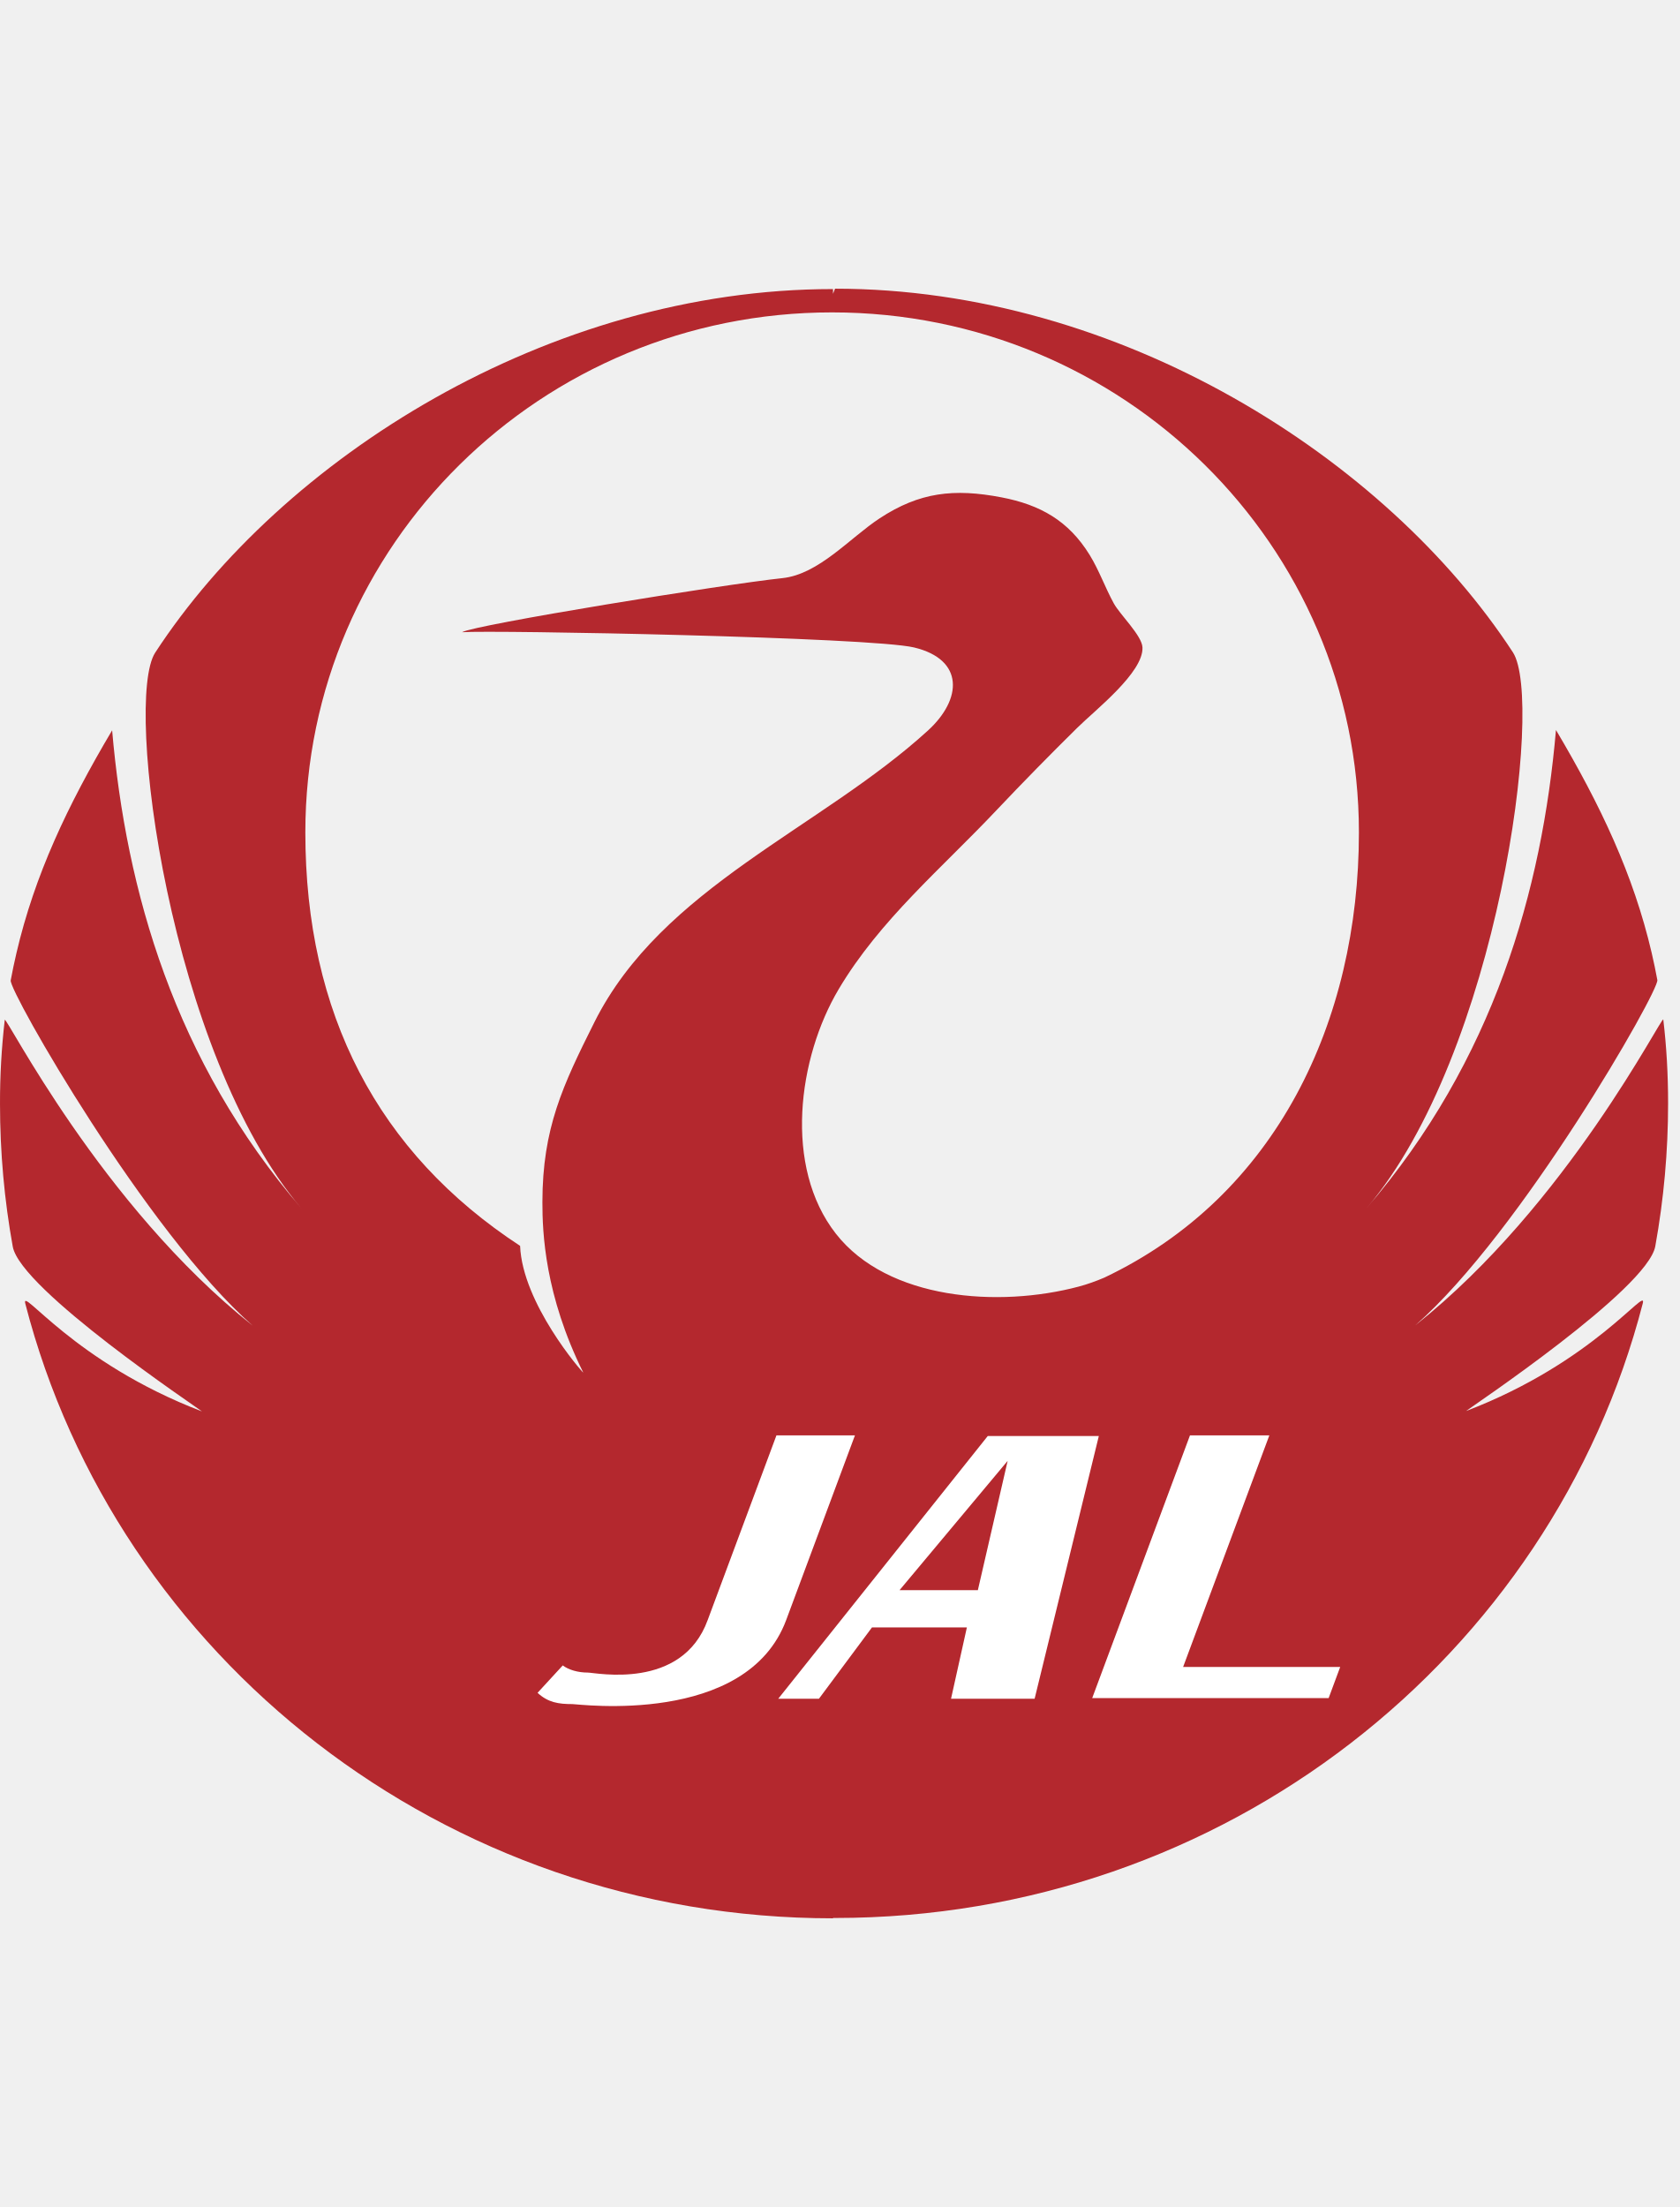
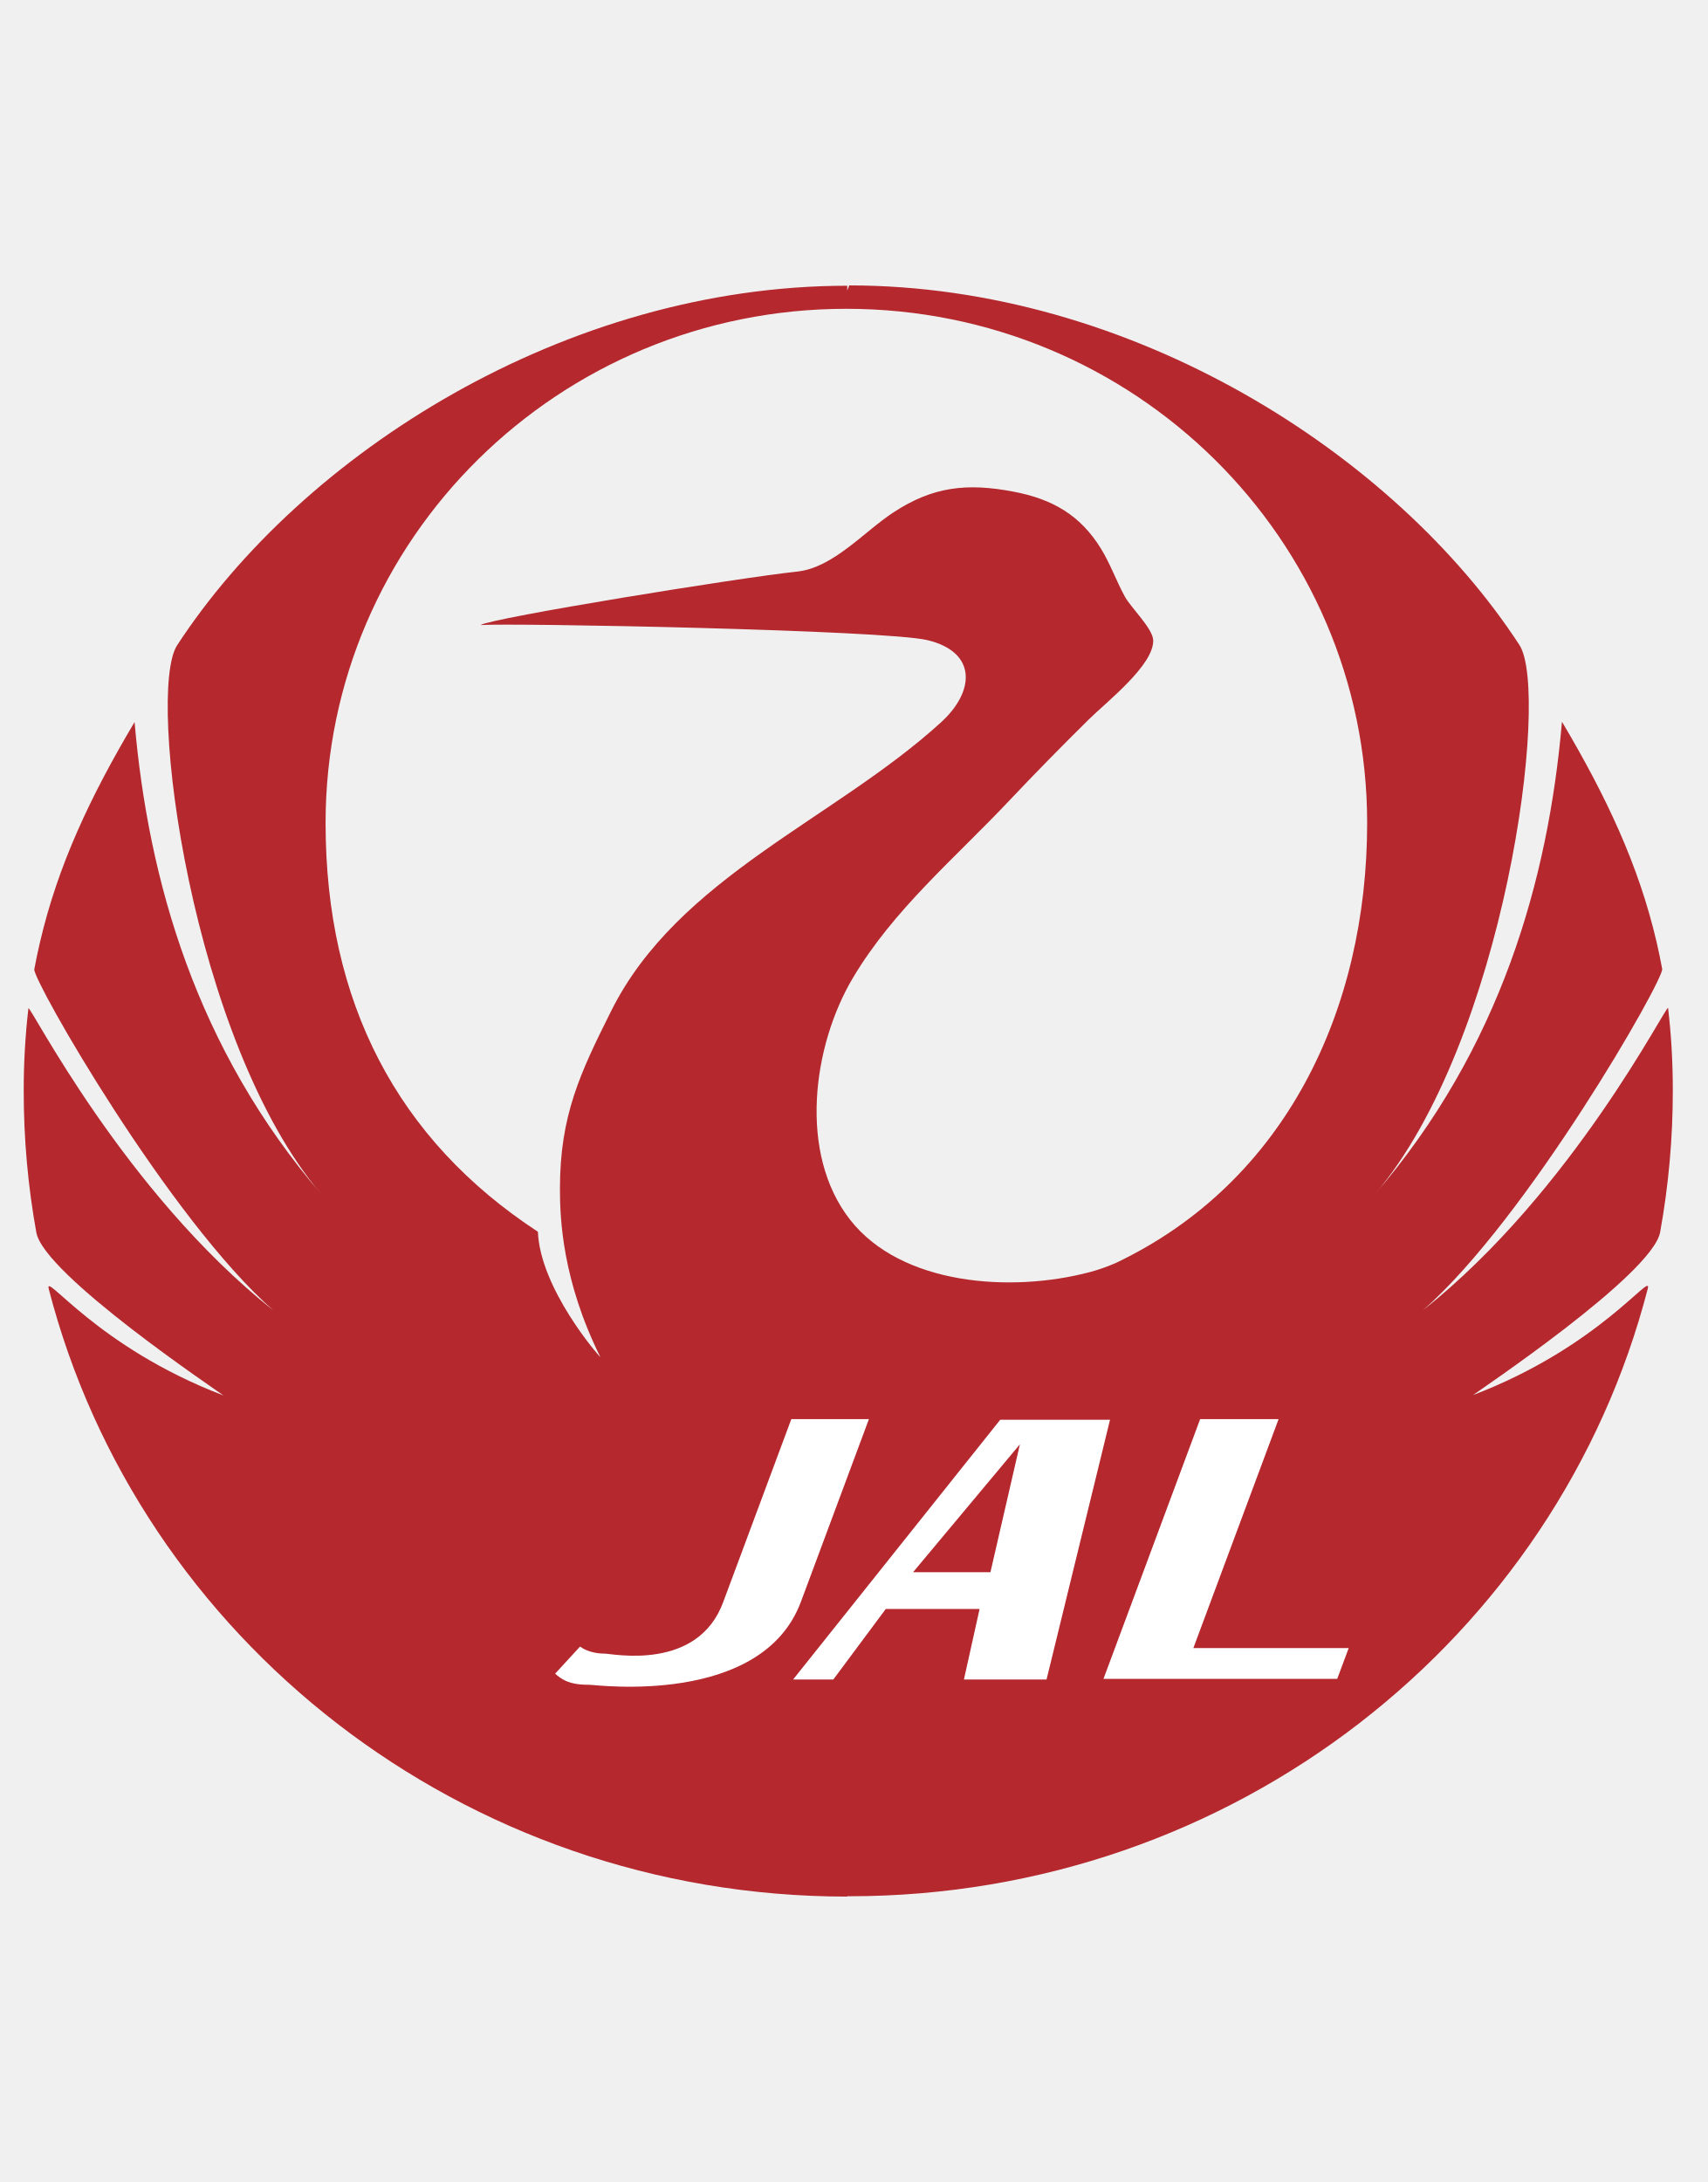
- <svg xmlns="http://www.w3.org/2000/svg" width="35" height="46" viewBox="0 0 35 46" fill="none">
-   <path fill-rule="evenodd" clip-rule="evenodd" d="M34.5 25.976C34.678 24.992 34.767 23.995 34.767 22.997C34.767 22.382 34.733 21.803 34.667 21.251C34.653 21.131 32.671 25.106 29.499 27.623C31.706 25.69 34.584 20.646 34.543 20.427C34.508 20.238 34.469 20.049 34.425 19.861C34.046 18.234 33.362 16.787 32.43 15.215C32.141 18.552 31.132 22.106 28.484 25.18C31.232 21.954 32.188 14.608 31.533 13.597C28.897 9.555 23.347 6.017 17.404 6.017L17.362 6.124V6.025C11.42 6.025 5.87 9.562 3.234 13.604C2.579 14.615 3.535 21.962 6.283 25.187C3.635 22.113 2.626 18.559 2.337 15.222C1.404 16.795 0.721 18.241 0.342 19.868C0.298 20.056 0.258 20.245 0.223 20.434C0.183 20.653 3.061 25.697 5.268 27.631C2.096 25.113 0.113 21.138 0.099 21.258C0.032 21.837 -0.001 22.42 4.71829e-05 23.004C4.71829e-05 24.02 0.091 25.015 0.266 25.983C0.428 26.877 4.115 29.34 4.21 29.418C1.533 28.395 0.427 26.785 0.528 27.174C2.429 34.535 9.245 39.983 17.362 39.983V39.976L17.404 39.976C25.522 39.976 32.338 34.529 34.239 27.167C34.34 26.778 33.234 28.387 30.556 29.41C30.651 29.333 34.338 26.87 34.5 25.976V25.976ZM23.017 26.629C22.841 26.704 22.664 26.768 22.483 26.816C20.818 27.259 18.504 27.097 17.422 25.714C16.327 24.316 16.63 22.048 17.481 20.616C18.34 19.171 19.63 18.096 20.776 16.88C21.325 16.3 21.885 15.729 22.454 15.168C22.824 14.802 23.833 14.018 23.812 13.495C23.802 13.247 23.342 12.811 23.214 12.576C23.028 12.235 22.911 11.893 22.712 11.568C22.27 10.85 21.677 10.521 20.878 10.367C19.88 10.175 19.163 10.26 18.336 10.802C17.714 11.21 17.067 11.97 16.307 12.05C15.106 12.176 9.878 13.024 9.63 13.177C10.275 13.13 18.159 13.28 19.052 13.495C20.102 13.747 20.054 14.575 19.341 15.226C17.099 17.273 13.796 18.491 12.388 21.307C11.729 22.624 11.306 23.515 11.305 25.056C11.304 25.69 11.355 26.992 12.157 28.609C12.12 28.586 10.889 27.167 10.84 25.967C7.873 24.026 6.364 21.125 6.364 17.349C6.364 11.363 11.28 6.511 17.343 6.511C23.407 6.511 28.323 11.363 28.323 17.349C28.323 21.285 26.603 24.926 23.017 26.629V26.629Z" fill="#B4282E" />
-   <path fill-rule="evenodd" clip-rule="evenodd" d="M17.819 29.917L16.386 33.766C15.56 35.984 12.056 35.518 11.932 35.518C11.645 35.518 11.424 35.487 11.204 35.283L11.729 34.712C11.854 34.806 12.049 34.861 12.249 34.861C12.412 34.861 14.213 35.243 14.75 33.766L16.183 29.917H17.819V29.917ZM27.933 34.744L27.692 35.393H22.764L24.802 29.917H26.456L24.659 34.744H27.933V34.744ZM20.587 29.931L16.221 35.406H17.069L18.174 33.92H20.152L19.822 35.406H21.564L22.902 29.931H20.587V29.931ZM18.749 33.143L21.002 30.448L20.381 33.143H18.749V33.143Z" fill="white" />
+ <svg xmlns="http://www.w3.org/2000/svg" width="36" height="46" viewBox="0 0 36 46" fill="none">
+   <path fill-rule="evenodd" clip-rule="evenodd" d="M35 25.975C35.178 24.992 35.267 23.995 35.267 22.997C35.267 22.382 35.233 21.803 35.167 21.251C35.153 21.131 33.171 25.106 29.999 27.623C32.206 25.69 35.084 20.646 35.043 20.427C35.008 20.238 34.969 20.049 34.925 19.86C34.546 18.233 33.862 16.787 32.93 15.215C32.641 18.552 31.632 22.106 28.984 25.18C31.732 21.954 32.688 14.608 32.033 13.597C29.397 9.555 23.847 6.017 17.904 6.017L17.862 6.124V6.024C11.92 6.024 6.37 9.562 3.734 13.604C3.079 14.615 4.035 21.962 6.783 25.187C4.135 22.113 3.126 18.559 2.837 15.222C1.904 16.794 1.221 18.24 0.842 19.868C0.798 20.056 0.758 20.244 0.723 20.434C0.683 20.653 3.561 25.697 5.768 27.63C2.596 25.113 0.613 21.138 0.599 21.258C0.532 21.837 0.499 22.42 0.5 23.004C0.5 24.02 0.591 25.015 0.766 25.983C0.928 26.877 4.615 29.34 4.71 29.418C2.033 28.395 0.927 26.785 1.028 27.174C2.929 34.535 9.745 39.983 17.862 39.983V39.975L17.904 39.976C26.022 39.976 32.838 34.528 34.739 27.167C34.84 26.778 33.734 28.387 31.056 29.41C31.151 29.333 34.838 26.87 35 25.975ZM23.517 26.629C23.341 26.704 23.164 26.768 22.983 26.816C21.318 27.259 19.004 27.096 17.922 25.714C16.827 24.316 17.13 22.048 17.981 20.616C18.84 19.171 20.13 18.096 21.276 16.88C21.825 16.299 22.385 15.729 22.954 15.167C23.324 14.802 24.333 14.017 24.312 13.495C24.302 13.247 23.842 12.811 23.714 12.576C23.528 12.235 23.411 11.893 23.212 11.568C22.77 10.85 22.177 10.521 21.378 10.367C20.38 10.175 19.663 10.26 18.836 10.802C18.214 11.209 17.567 11.969 16.807 12.05C15.606 12.176 10.377 13.024 10.13 13.177C10.775 13.13 18.659 13.28 19.552 13.495C20.602 13.747 20.554 14.575 19.841 15.226C17.599 17.273 14.296 18.491 12.888 21.307C12.229 22.624 11.806 23.515 11.805 25.055C11.804 25.69 11.855 26.992 12.657 28.609C12.62 28.585 11.389 27.167 11.34 25.967C8.373 24.026 6.864 21.125 6.864 17.349C6.864 11.363 11.78 6.51 17.843 6.51C23.907 6.51 28.823 11.363 28.823 17.349C28.823 21.285 27.103 24.926 23.517 26.629Z" fill="#B4282E" />
+   <path fill-rule="evenodd" clip-rule="evenodd" d="M18.319 29.917L16.886 33.766C16.061 35.984 12.556 35.518 12.433 35.518C12.145 35.518 11.924 35.487 11.704 35.283L12.229 34.712C12.354 34.806 12.549 34.861 12.749 34.861C12.913 34.861 14.713 35.243 15.25 33.766L16.683 29.917H18.319ZM28.434 34.744L28.192 35.393H23.264L25.302 29.917H26.956L25.159 34.744H28.434ZM21.087 29.931L16.721 35.406H17.569L18.674 33.92H20.652L20.322 35.406H22.064L23.402 29.931H21.087ZM19.25 33.144L21.502 30.448L20.881 33.144H19.25Z" fill="white" />
</svg>
